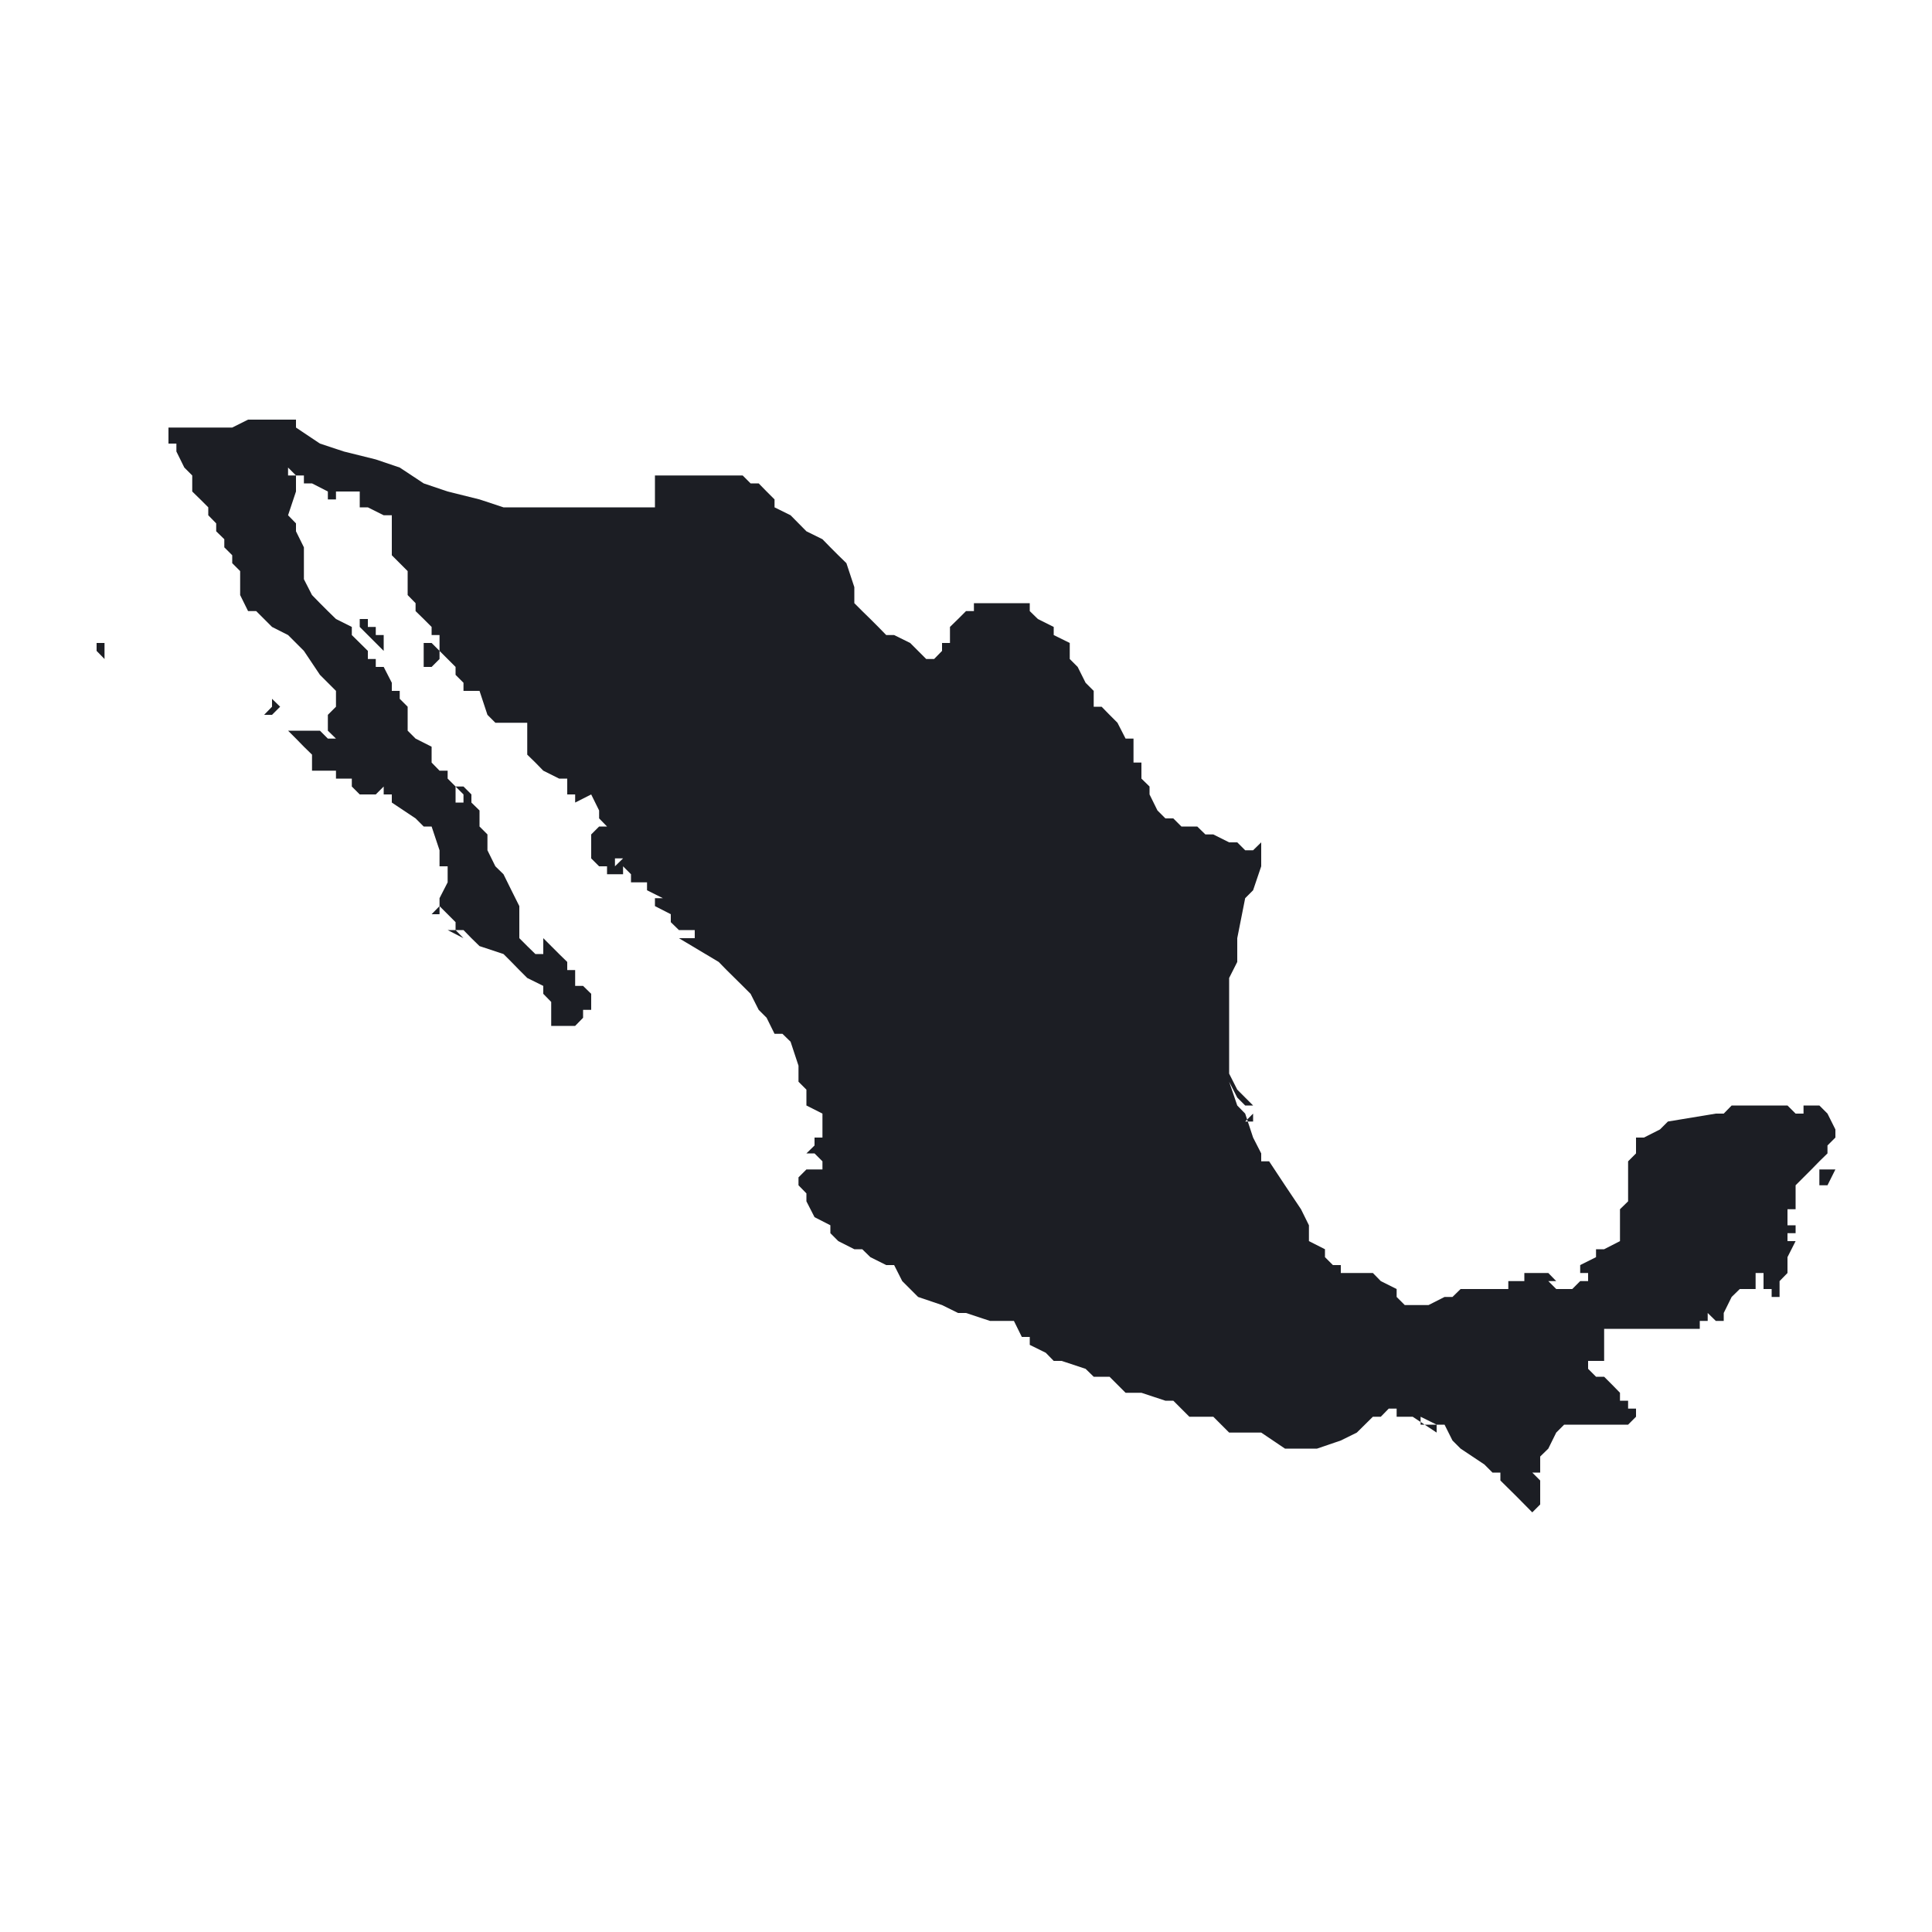
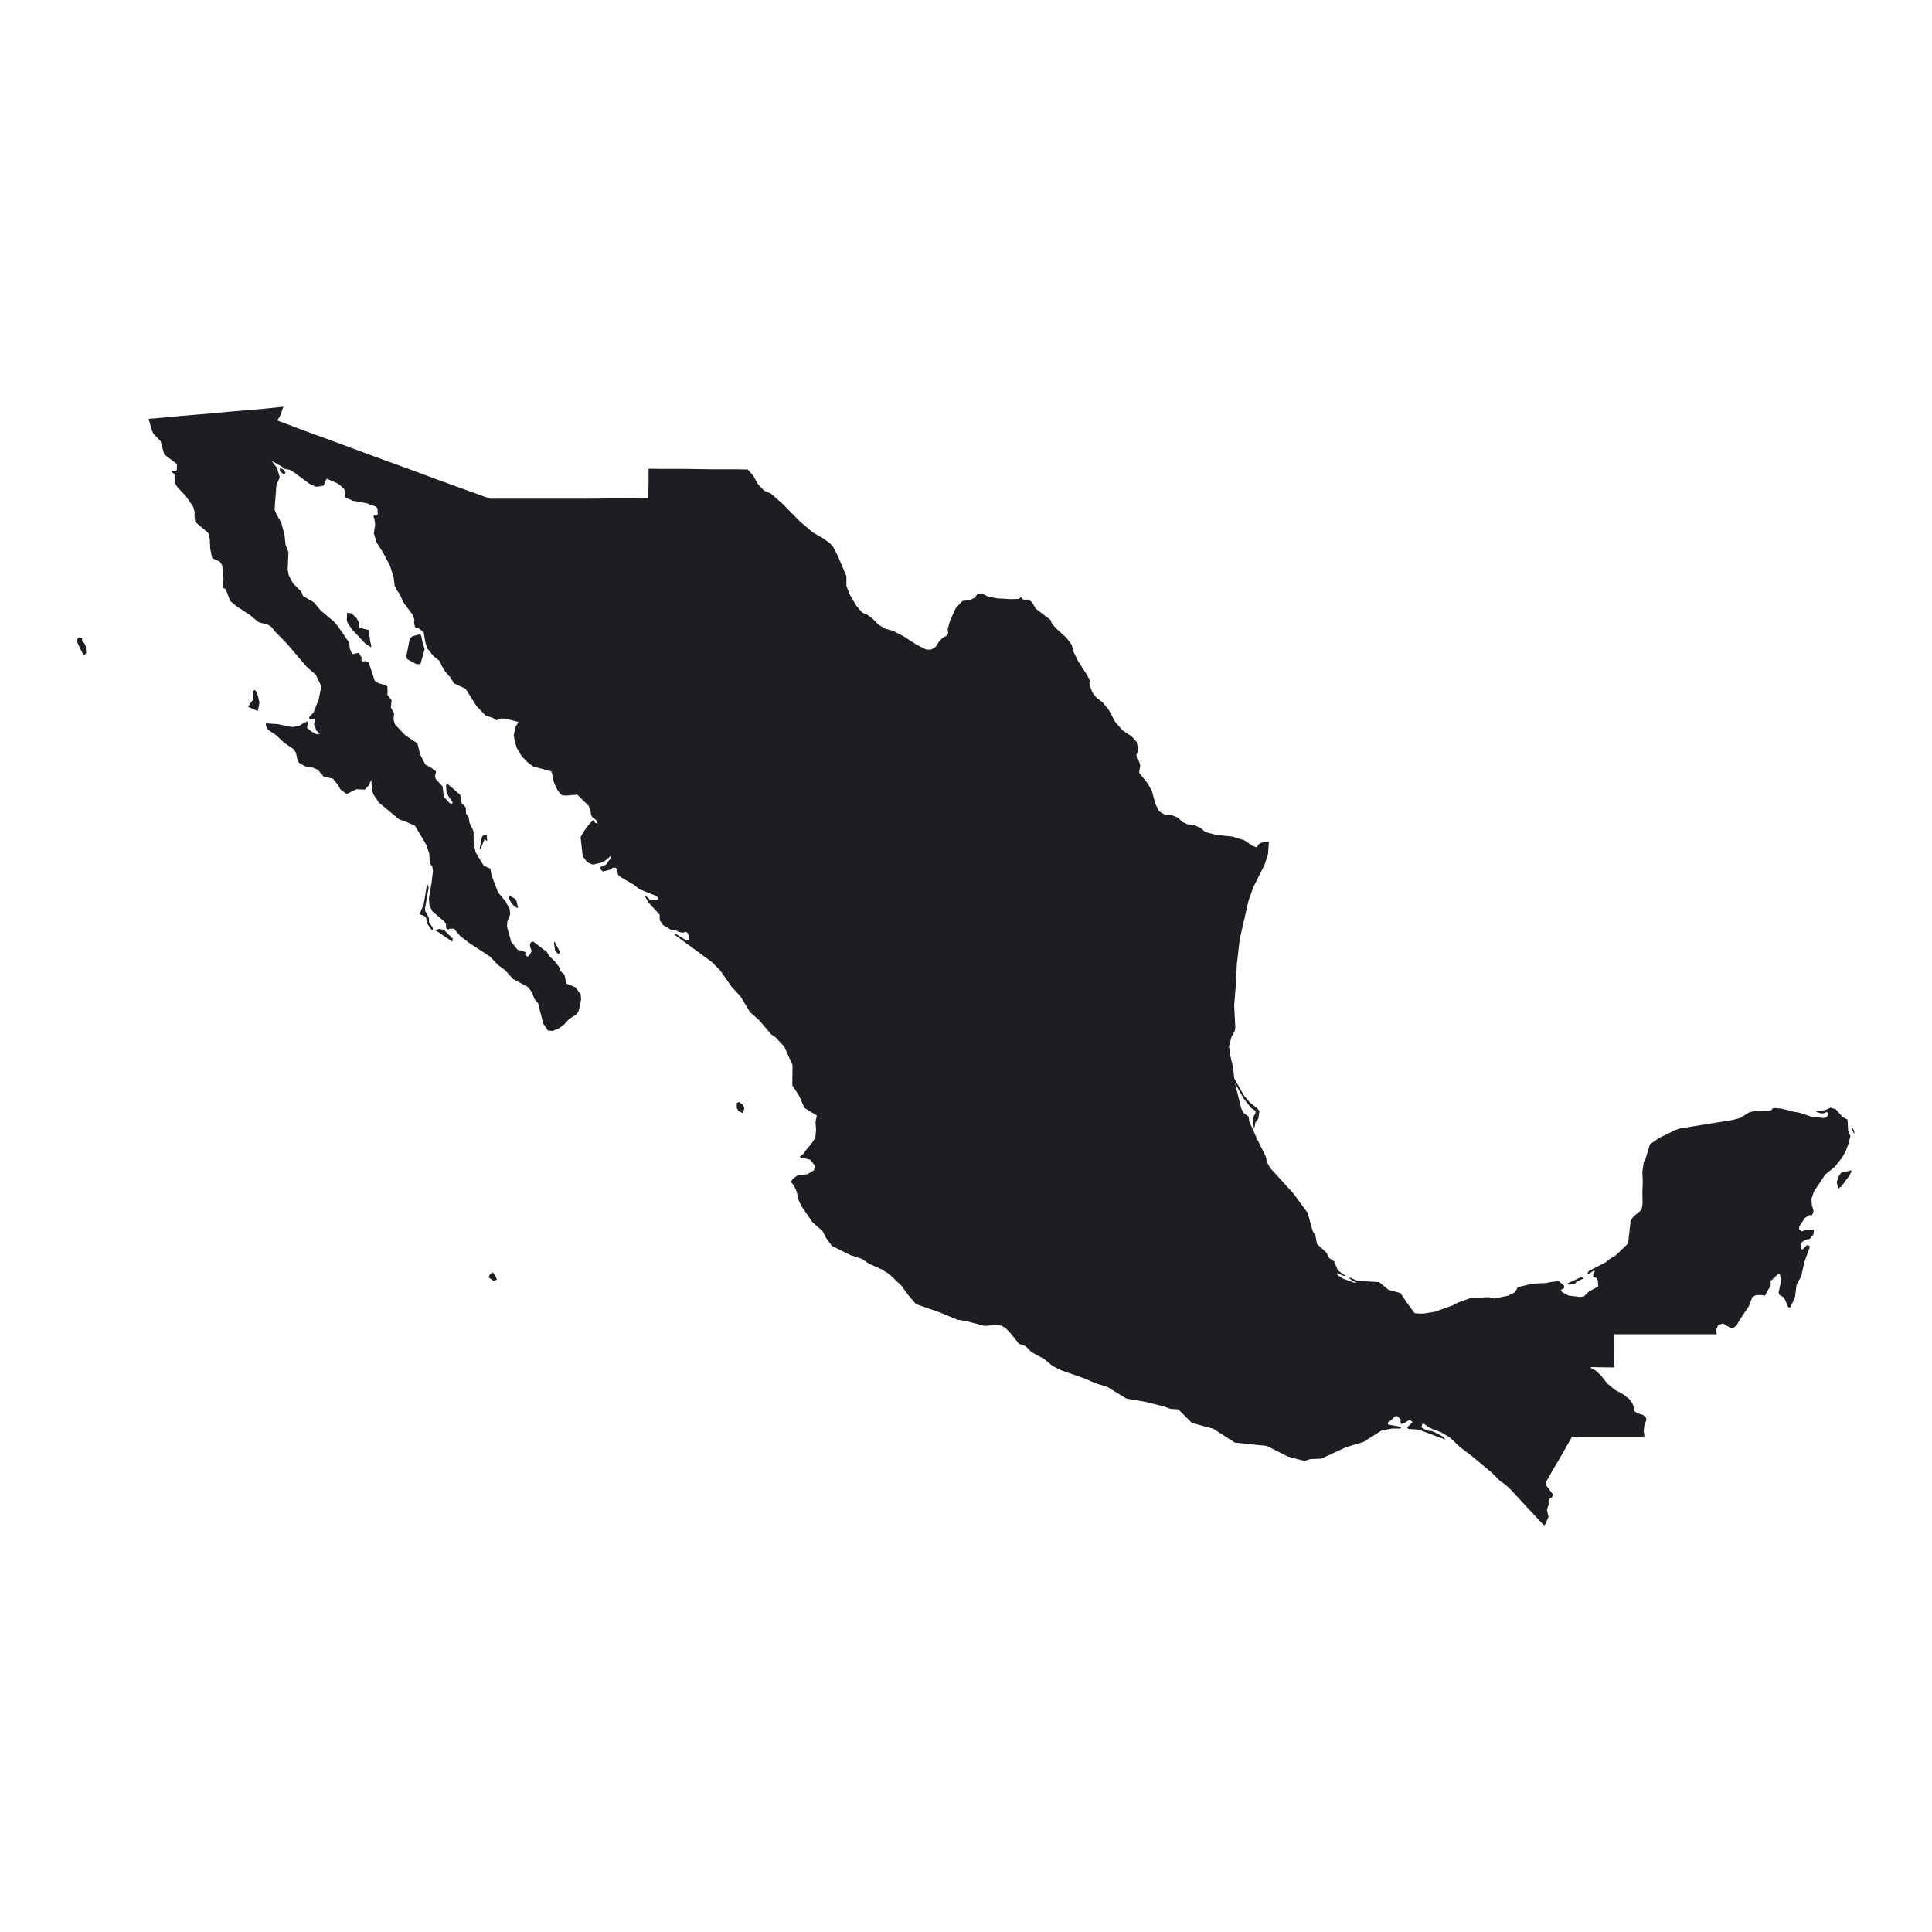
<svg xmlns="http://www.w3.org/2000/svg" viewBox="0 0 100 100">
  <rect width="100" height="100" fill="#ffffff" />
-   <path d="M8.72,22.13L9.54,22.13L10.37,22.13L11.19,22.13L12.02,22.13L12.84,21.72L13.67,21.72L14.50,21.72L15.32,21.72L15.32,21.72L15.32,22.13L15.32,22.13L16.56,22.96L17.80,23.37L19.45,23.78L20.69,24.20L21.93,25.02L23.17,25.44L24.82,25.85L26.06,26.26L26.88,26.26L28.12,26.26L28.94,26.26L30.18,26.26L31.01,26.26L31.83,26.26L33.07,26.26L33.90,26.26L33.90,25.85L33.90,25.44L33.90,25.02L33.90,24.61L34.72,24.61L35.14,24.61L35.96,24.61L36.38,24.61L37.20,24.61L37.61,24.61L38.44,24.61L38.85,25.02L38.85,25.02L39.27,25.02L39.27,25.02L39.68,25.44L40.09,25.85L40.09,26.26L40.92,26.67L41.74,27.50L42.57,27.91L42.98,28.33L43.39,28.74L43.39,28.74L43.81,29.15L44.22,30.39L44.22,30.80L44.22,31.22L44.63,31.63L45.05,32.04L45.05,32.04L45.46,32.45L45.87,32.87L45.87,32.87L46.28,32.87L47.11,33.28L47.52,33.69L47.94,34.11L48.35,34.11L48.76,33.69L48.76,33.69L48.76,33.28L49.17,33.28L49.17,33.28L49.17,32.87L49.17,32.45L49.59,32.04L50.00,31.63L50.41,31.63L50.41,31.22L50.83,31.22L50.83,31.22L51.24,31.22L51.65,31.22L52.48,31.22L52.89,31.22L52.89,31.22L52.89,31.22L52.89,31.22L52.89,31.22L53.30,31.22L53.30,31.63L53.72,32.04L54.54,32.45L54.54,32.45L54.54,32.87L55.37,33.28L55.37,33.69L55.37,34.11L55.78,34.52L56.19,35.34L56.61,35.76L56.19,35.76L56.61,35.76L56.61,36.17L56.61,36.58L57.02,36.58L57.43,37.00L57.84,37.41L58.26,38.23L58.67,38.23L58.67,38.65L58.67,39.06L58.67,39.06L58.67,39.47L58.67,39.47L59.08,39.47L59.08,39.89L59.08,40.30L59.08,40.30L59.08,40.30L59.50,40.71L59.50,41.12L59.91,41.95L59.91,41.95L59.91,41.95L60.32,42.36L60.73,42.36L60.73,42.36L61.15,42.78L61.15,42.78L61.56,42.78L61.97,42.78L62.39,43.19L62.80,43.19L63.62,43.60L64.04,43.60L64.45,44.01L64.86,44.01L64.86,44.01L64.86,44.01L64.86,44.01L65.28,43.60L65.28,43.60L65.28,44.43L65.28,44.84L64.86,46.08L64.45,46.49L64.04,48.56L64.04,49.79L63.62,50.62L63.62,50.62L63.62,50.62L63.62,51.86L63.62,53.10L63.62,53.10L63.62,53.51L63.62,53.92L63.62,54.33L63.62,54.33L63.62,55.16L63.62,55.57L64.04,56.40L64.45,56.81L64.86,57.22L64.86,57.22L64.86,57.64L64.86,58.05L64.86,58.05L64.45,58.05L64.86,57.64L64.86,57.64L64.86,57.22L64.45,57.22L64.04,56.81L63.62,55.99L64.04,57.22L64.04,57.22L64.45,57.64L64.45,57.64L64.45,57.64L64.45,57.64L64.86,58.88L65.28,59.70L65.28,60.11L65.69,60.11L66.51,61.35L67.34,62.59L67.75,63.42L67.75,63.83L67.75,64.24L68.58,64.66L68.58,64.66L68.58,65.07L68.99,65.48L69.40,65.48L69.40,65.89L68.99,65.48L68.99,65.48L69.40,65.89L69.82,65.89L69.82,65.89L69.82,65.89L69.40,65.89L69.40,65.89L69.82,65.89L71.06,65.89L71.47,66.31L72.29,66.72L72.29,67.13L72.71,67.55L73.12,67.55L73.12,67.55L73.94,67.55L74.77,67.13L75.18,67.13L75.60,66.72L76.42,66.72L76.83,66.72L77.66,66.72L78.07,66.72L78.07,66.31L78.07,66.31L78.90,66.31L78.90,65.89L79.31,65.89L79.72,65.89L80.14,65.89L80.55,66.31L80.55,66.31L80.14,66.31L80.14,66.31L80.55,66.72L81.38,66.72L81.38,66.72L81.79,66.31L82.20,66.31L82.20,65.89L82.20,65.89L81.79,65.89L81.79,65.48L81.79,65.48L81.79,65.48L81.79,65.48L81.79,65.48L81.79,65.48L81.79,65.48L82.61,65.07L82.61,64.66L83.03,64.66L83.85,64.24L83.85,63.00L83.85,62.59L84.27,62.18L84.27,62.18L84.27,62.18L84.27,61.35L84.27,60.94L84.27,60.53L84.27,60.11L84.68,59.70L84.68,58.88L85.09,58.88L85.92,58.46L86.33,58.05L88.81,57.64L89.22,57.64L89.63,57.22L90.05,57.22L90.87,57.22L90.87,57.22L90.87,57.22L90.87,57.22L91.28,57.22L91.28,57.22L92.11,57.22L92.52,57.22L92.94,57.64L93.76,57.64L93.76,57.64L93.76,57.64L93.76,57.64L93.76,57.22L93.76,57.22L93.76,57.64L93.35,57.64L93.35,57.22L93.35,57.22L93.35,57.22L93.76,57.22L93.76,57.22L94.17,57.22L94.59,57.64L94.59,57.64L95.00,58.46L95.00,58.46L95.00,58.46L95.00,58.88L94.59,59.29L94.59,59.70L94.17,60.11L93.76,60.53L92.94,61.35L92.94,61.77L92.94,62.18L92.94,62.59L92.94,62.59L92.94,62.59L92.94,62.59L92.52,62.59L92.52,63.00L92.52,63.42L92.52,63.42L92.52,63.42L92.94,63.42L92.94,63.42L92.94,63.42L92.94,63.42L92.94,63.83L92.94,63.83L92.52,63.83L92.52,63.83L92.52,64.24L92.52,64.24L92.52,64.24L92.52,64.24L92.94,64.24L92.94,64.24L92.52,65.07L92.52,65.89L92.11,66.31L92.11,66.72L92.11,67.13L91.70,67.13L91.70,67.13L91.70,66.72L91.28,66.72L91.28,66.72L91.28,65.89L91.28,65.48L91.28,65.48L91.28,65.89L90.87,65.89L90.87,66.31L90.87,66.72L90.46,66.72L90.46,66.72L90.05,66.72L90.05,66.72L89.63,67.13L89.22,67.96L89.22,68.37L89.22,68.37L88.81,68.37L88.81,68.37L88.39,67.96L88.39,68.37L87.98,68.37L87.98,68.78L87.57,68.78L86.74,68.78L85.09,68.78L83.85,68.78L83.03,68.78L83.03,69.20L83.03,69.61L83.03,70.44L82.20,70.44L81.79,70.44L81.79,70.44L82.20,70.44L82.20,70.85L82.61,71.26L83.03,71.26L83.44,71.67L83.85,72.09L83.85,72.09L83.85,72.50L83.85,72.50L84.27,72.50L84.27,72.91L84.68,72.91L84.68,72.91L84.68,73.33L84.27,73.74L84.68,73.74L84.27,73.74L83.85,73.74L83.03,73.74L82.20,73.74L81.79,73.74L80.96,73.74L80.55,74.15L80.14,74.98L79.72,75.39L79.72,76.22L79.31,76.22L79.31,76.22L79.72,76.63L79.72,77.04L79.72,77.04L79.72,77.04L79.72,77.45L79.72,77.45L79.72,77.87L79.72,77.87L79.72,77.87L79.31,78.28L79.31,78.28L79.31,78.28L78.49,77.45L77.66,76.63L77.66,76.22L77.25,76.22L76.83,75.80L75.60,74.98L75.18,74.56L74.77,73.74L74.36,73.74L73.53,73.33L73.53,73.33L73.53,73.33L73.12,73.33L73.12,73.33L73.53,73.33L73.53,73.74L73.53,73.74L73.94,73.74L74.36,73.74L74.36,74.15L73.12,73.33L72.71,73.33L72.29,73.33L72.71,72.91L72.71,72.91L72.71,72.91L72.29,73.33L72.29,73.33L72.29,72.91L72.29,72.91L71.88,72.91L71.88,72.91L71.88,72.91L71.47,73.33L71.47,73.33L71.88,73.33L72.29,73.33L72.29,73.33L71.88,73.33L71.06,73.33L70.23,74.15L69.40,74.56L68.17,74.98L67.75,74.98L67.34,74.98L66.51,74.98L65.28,74.15L63.62,74.15L62.80,73.33L61.56,73.33L60.73,72.50L60.32,72.50L60.32,72.50L59.08,72.09L58.26,72.09L57.43,71.26L56.61,71.26L56.19,70.85L54.95,70.44L54.54,70.44L54.13,70.02L53.30,69.61L53.30,69.20L52.89,69.20L52.48,68.37L52.06,68.37L52.06,68.37L51.65,68.37L51.24,68.37L50.00,67.96L49.59,67.96L48.76,67.55L47.52,67.13L47.11,66.72L46.70,66.31L46.28,65.48L45.87,65.48L45.05,65.07L44.63,64.66L44.22,64.66L43.39,64.24L42.98,63.83L42.98,63.42L42.16,63.00L41.74,62.18L41.74,61.77L41.33,61.35L41.33,60.94L41.33,60.94L41.33,60.94L41.74,60.53L42.16,60.53L42.57,60.53L42.57,60.11L42.57,60.11L42.16,59.70L42.16,59.70L41.74,59.70L41.74,59.70L41.74,59.70L42.16,59.29L42.16,58.88L42.57,58.88L42.57,58.46L42.57,58.05L42.57,57.64L41.74,57.22L41.74,56.81L41.74,56.40L41.33,55.99L41.33,55.16L40.92,53.92L40.50,53.51L40.09,53.51L39.68,52.68L39.27,52.27L38.85,51.44L38.44,51.03L37.61,50.21L37.20,49.79L35.14,48.56L35.55,48.56L35.96,48.56L35.96,48.56L35.96,48.56L35.96,48.14L35.96,48.14L35.55,48.14L35.55,48.14L35.55,48.14L35.14,48.14L34.72,47.73L34.72,47.73L34.72,47.32L33.90,46.90L33.90,46.49L33.90,46.49L33.90,46.49L34.31,46.49L34.31,46.49L34.72,46.49L34.31,46.49L34.31,46.49L33.49,46.08L33.49,45.67L32.66,45.67L32.66,45.25L32.25,44.84L32.25,44.84L32.25,45.25L31.83,45.25L31.42,45.25L31.42,44.84L31.83,44.84L32.25,44.43L32.25,44.43L31.83,44.43L31.83,44.84L31.42,44.84L31.42,44.84L31.01,44.84L31.01,44.84L30.60,44.43L30.60,43.60L30.60,43.19L31.01,42.78L31.42,42.78L31.42,42.78L31.42,42.78L31.42,42.78L31.01,42.36L31.01,42.36L31.01,41.95L31.01,41.95L30.60,41.12L29.77,41.54L29.77,41.12L29.36,41.12L29.36,40.71L29.36,40.30L29.36,40.30L28.94,40.30L28.12,39.89L27.71,39.47L27.71,39.47L27.29,39.06L27.29,39.06L27.29,38.65L27.29,38.23L27.29,37.82L27.29,37.41L26.88,37.41L26.47,37.41L26.47,37.41L26.06,37.41L25.64,37.41L25.23,37.00L24.82,35.76L23.99,35.76L23.99,35.34L23.58,34.93L23.58,34.93L23.58,34.52L23.58,34.52L23.17,34.11L22.75,33.69L22.75,33.69L22.75,32.87L22.34,32.87L22.34,32.87L22.34,32.45L22.34,32.45L21.93,32.04L21.51,31.63L21.51,31.22L21.10,30.80L21.10,30.80L21.10,30.39L21.10,29.56L20.69,29.15L20.28,28.74L20.28,27.91L20.28,27.50L20.28,27.09L20.28,27.09L20.28,27.09L20.28,27.09L20.28,27.09L20.28,26.67L20.28,26.67L19.86,26.67L19.86,26.67L19.04,26.26L18.62,26.26L18.62,25.85L18.62,25.44L18.21,25.44L17.80,25.44L17.80,25.44L17.39,25.44L17.39,25.85L16.97,25.85L16.97,25.44L16.15,25.02L15.73,25.02L15.73,24.61L15.32,24.61L14.91,24.20L14.91,24.61L15.32,24.61L15.32,25.02L15.32,25.44L14.91,26.67L15.32,27.09L15.32,27.50L15.73,28.33L15.73,28.74L15.73,29.15L15.73,29.98L15.73,29.98L16.15,30.80L16.56,31.22L16.56,31.22L16.97,31.63L17.39,32.04L18.21,32.45L18.21,32.87L19.04,33.69L19.04,33.69L19.04,34.11L19.45,34.11L19.45,34.52L19.45,34.52L19.45,34.52L19.86,34.52L19.86,34.52L20.28,35.34L20.28,35.76L20.69,35.76L20.69,35.76L20.69,36.17L20.69,36.17L21.10,36.58L21.10,37.00L21.10,37.00L21.10,37.41L21.10,37.82L21.51,38.23L22.34,38.65L22.34,39.47L22.75,39.89L23.17,39.89L23.17,40.30L23.17,40.30L23.17,40.30L23.58,40.71L23.58,41.54L23.99,41.54L23.99,41.95L23.99,41.54L23.99,41.54L23.99,41.12L23.58,40.71L23.99,40.71L24.40,41.12L24.40,41.54L24.82,41.95L24.82,42.36L24.82,42.36L24.82,42.78L25.23,43.19L25.23,43.60L25.23,44.01L25.64,44.84L26.06,45.25L26.06,45.25L26.47,46.08L26.88,46.90L26.88,47.32L26.88,47.32L26.88,47.73L26.88,48.14L26.88,48.56L27.29,48.97L27.71,49.38L27.71,49.38L27.71,49.38L27.71,49.38L28.12,49.38L28.12,49.38L28.12,48.97L28.12,48.97L28.12,48.97L28.12,48.56L28.94,49.38L28.94,49.38L29.36,49.79L29.36,50.21L29.77,50.21L29.77,50.62L29.77,51.03L30.18,51.03L30.60,51.44L30.60,51.86L30.60,52.27L30.18,52.27L30.18,52.68L29.77,53.10L29.36,53.10L29.36,53.10L28.94,53.10L28.53,53.10L28.53,51.86L28.12,51.44L28.12,51.44L28.12,51.03L27.29,50.62L26.88,50.21L26.47,49.79L26.06,49.38L24.82,48.97L24.40,48.56L23.99,48.14L23.99,48.14L23.99,48.14L23.58,48.14L23.58,47.73L23.58,47.73L23.17,47.32L22.75,46.90L22.75,46.49L23.17,45.67L23.17,45.25L23.17,44.84L23.17,44.84L22.75,44.84L22.75,44.43L22.75,44.01L22.34,42.78L21.93,42.78L21.51,42.36L20.28,41.54L20.28,41.12L19.86,41.12L19.86,40.71L19.86,40.71L19.45,41.12L19.04,41.12L18.62,41.12L18.62,41.12L18.21,40.71L18.21,40.30L17.80,40.30L17.39,40.30L17.39,39.89L16.97,39.89L16.56,39.89L16.15,39.89L16.15,39.47L16.15,39.06L16.15,39.06L15.73,38.65L15.32,38.23L14.91,37.82L14.50,37.82L14.50,37.82L15.32,37.82L16.15,37.82L16.15,37.82L16.56,37.82L16.56,37.41L16.56,37.82L16.56,37.82L16.97,38.23L17.39,38.23L17.39,38.23L17.39,38.23L16.97,37.82L16.97,37.41L16.97,37.41L16.97,37.41L16.97,37.41L16.97,37.00L17.39,36.58L17.39,35.76L16.97,35.34L16.56,34.93L15.73,33.69L14.91,32.87L14.91,32.87L14.91,32.87L14.08,32.45L13.67,32.04L13.26,31.63L12.84,31.63L12.43,30.80L12.43,30.80L12.43,30.39L12.43,29.56L12.43,29.56L12.02,29.15L12.02,28.74L11.61,28.33L11.61,27.91L11.19,27.50L11.19,27.09L11.19,27.09L10.78,26.67L10.78,26.26L10.37,25.85L9.95,25.44L9.95,25.02L9.95,25.02L9.95,25.02L9.95,25.02L9.95,25.02L9.95,24.61L9.54,24.20L9.13,23.37L9.13,22.96L8.72,22.96ZM94.59,61.35L94.17,61.35L94.17,60.94L94.17,60.53L94.59,60.53L94.59,60.53L95.00,60.53L95.00,60.53L95.00,60.53ZM19.86,33.69L19.86,33.69L19.86,33.69L19.04,32.87L18.62,32.45L18.62,32.45L18.62,32.04L19.04,32.04L19.04,32.45L19.45,32.45L19.45,32.87L19.86,32.87L19.86,33.69ZM14.08,37.00L14.08,37.00L13.67,37.00L14.08,36.58L14.08,36.17L14.08,36.17L14.08,36.17L14.50,36.58ZM22.75,34.11L22.34,34.52L22.34,34.52L21.93,34.52L21.93,34.11L21.93,33.28L21.93,33.28L22.34,33.28L22.34,33.28L22.75,33.69ZM5.41,34.11L5.41,34.11L5.00,33.69L5.00,33.28L5.00,33.28L5.41,33.28L5.41,33.69L5.41,33.69L5.41,33.69ZM23.99,48.56L23.99,48.56L23.17,48.14L23.58,48.14L23.58,48.14ZM23.17,48.14L23.17,48.14L22.75,47.73L22.75,47.73L22.75,47.32L22.34,47.32L22.75,46.90L22.75,45.67L22.75,46.08L22.75,46.90L22.75,47.32L22.75,47.32L22.75,47.73L22.75,47.73L23.17,48.14Z" fill="#1c1e24" fill-rule="evenodd" />
+   <path d="M7.69,21.68L8.52,21.61L9.35,21.53L10.19,21.46L11.01,21.39L11.85,21.31L12.67,21.24L13.51,21.17L14.33,21.09L14.67,21.05L14.48,21.57L14.34,21.76L15.72,22.28L17.09,22.78L18.47,23.29L19.85,23.80L21.23,24.30L22.60,24.81L23.98,25.31L25.36,25.81L26.38,25.81L27.40,25.81L28.43,25.81L29.46,25.81L30.48,25.81L31.51,25.80L32.53,25.80L33.56,25.79L33.56,25.42L33.57,25.03L33.57,24.65L33.57,24.26L34.20,24.27L34.84,24.27L35.48,24.27L36.12,24.28L36.75,24.29L37.39,24.29L38.03,24.29L38.66,24.30L38.70,24.30L38.72,24.32L38.98,24.61L39.24,25.07L39.55,25.39L39.92,25.56L40.52,26.09L41.39,26.98L42.09,27.57L42.60,27.86L42.95,28.11L43.13,28.32L43.37,28.78L43.81,29.83L43.81,30.32L43.98,30.77L44.33,31.36L44.63,31.71L44.88,31.81L45.16,32.02L45.47,32.33L45.82,32.54L46.22,32.65L46.76,32.93L47.46,33.38L47.94,33.62L48.20,33.62L48.43,33.48L48.62,33.18L48.82,32.99L49.01,32.90L49.08,32.76L49.05,32.57L49.17,32.14L49.47,31.47L49.81,31.11L50.21,31.05L50.47,30.93L50.60,30.73L50.81,30.71L51.12,30.87L51.62,30.97L52.31,31.01L52.72,31.00L52.84,30.92L52.90,30.93L52.91,31.01L53.02,31.04L53.22,31.03L53.40,31.15L53.62,31.51L54.38,32.09L54.45,32.29L54.71,32.57L55.20,33.01L55.48,33.39L55.55,33.71L55.80,34.21L56.24,34.90L56.44,35.26L56.38,35.32L56.42,35.51L56.54,35.84L56.76,36.12L57.07,36.35L57.40,36.76L57.72,37.36L58.11,37.81L58.57,38.11L58.83,38.40L58.89,38.66L58.89,38.89L58.82,39.08L58.85,39.26L58.97,39.43L59.02,39.63L58.97,39.92L58.97,40.01L59.02,40.07L59.42,40.57L59.63,40.97L59.80,41.60L59.80,41.60L59.99,41.99L60.26,42.15L60.67,42.20L60.98,42.33L61.19,42.54L61.46,42.66L61.80,42.71L62.11,42.84L62.40,43.07L62.97,43.22L63.78,43.30L64.40,43.49L64.83,43.78L65.01,43.85L65.06,43.85L65.09,43.81L65.12,43.72L65.28,43.62L65.68,43.56L65.63,44.23L65.45,44.77L64.88,45.90L64.63,46.60L64.17,48.60L64.02,49.90L63.99,50.51L63.95,50.60L63.99,50.69L63.88,52.04L63.94,53.19L63.91,53.36L63.73,53.70L63.61,54.19L63.66,54.40L63.66,54.55L63.83,55.27L63.88,55.81L64.41,56.74L64.70,57.07L65.06,57.35L65.19,57.51L65.13,57.90L64.98,58.10L64.92,58.42L64.85,58.15L64.87,57.82L64.98,57.63L64.99,57.50L64.77,57.36L64.39,56.89L63.92,56.06L64.25,57.38L64.36,57.59L64.46,57.68L64.61,57.77L64.65,57.92L64.65,58.02L65.06,58.94L65.53,59.89L65.57,60.14L65.75,60.46L66.95,61.78L67.68,62.77L67.94,63.70L68.09,63.98L68.17,64.39L68.65,64.83L68.80,65.12L69.05,65.28L69.25,65.76L69.65,66.04L69.56,66.04L69.21,65.90L69.23,66.00L69.53,66.19L70.09,66.39L70.23,66.39L70.01,66.29L69.82,66.15L69.88,66.13L70.28,66.30L71.38,66.36L71.87,66.76L72.49,66.93L72.83,67.44L73.22,67.97L73.47,67.99L73.67,67.99L74.26,67.90L75.18,67.57L75.49,67.41L76.11,67.19L77.05,67.14L77.34,67.21L78.04,67.07L78.39,66.90L78.50,66.75L78.55,66.63L79.20,66.47L79.34,66.44L80.00,66.41L80.32,66.35L80.68,66.31L80.96,66.55L80.96,66.67L80.78,66.78L80.86,66.88L81.19,67.06L81.77,67.13L81.97,67.11L82.24,66.85L82.72,66.59L82.71,66.30L82.62,66.13L82.48,66.12L82.45,66.03L82.54,65.82L82.52,65.75L82.22,65.95L82.16,65.95L82.19,65.86L82.25,65.78L83.12,65.33L83.35,65.14L83.64,64.97L84.27,64.36L84.40,63.19L84.53,62.99L84.95,62.63L84.99,62.52L85.02,62.28L85.01,61.67L85.03,61.19L85.01,60.64L85.08,60.16L85.16,60.02L85.40,59.23L85.89,58.89L86.74,58.48L86.94,58.41L89.67,57.97L90.06,57.87L90.53,57.58L90.87,57.49L91.50,57.50L91.69,57.46L91.73,57.42L91.73,57.38L91.84,57.35L92.20,57.38L92.88,57.55L93.13,57.59L93.73,57.79L94.39,57.87L94.50,57.84L94.58,57.78L94.64,57.66L94.58,57.56L94.52,57.57L94.40,57.62L94.27,57.63L94.00,57.55L94.06,57.48L94.32,57.48L94.50,57.45L94.75,57.33L95.02,57.42L95.38,57.82L95.63,57.95L95.66,58.54L95.70,58.64L95.78,58.80L95.66,59.25L95.52,59.62L95.34,59.93L94.95,60.41L94.48,60.79L93.90,61.65L93.76,62.05L93.78,62.36L93.87,62.67L93.84,62.79L93.78,62.91L93.65,62.89L93.42,63.04L93.13,63.48L93.12,63.62L93.25,63.74L93.42,63.68L93.64,63.67L93.76,63.64L93.89,63.65L93.86,63.90L93.72,64.08L93.64,64.14L93.48,64.16L93.31,64.26L93.21,64.36L93.22,64.65L93.31,64.67L93.52,64.45L93.65,64.47L93.67,64.56L93.40,65.30L93.23,66.06L92.99,66.50L92.91,67.14L92.79,67.41L92.65,67.68L92.56,67.66L92.34,67.16L92.10,67.02L92.06,66.90L92.19,66.28L92.12,65.93L92.01,65.95L91.85,66.13L91.65,66.30L91.65,66.54L91.42,66.93L91.36,67.06L91.14,67.03L90.88,67.04L90.70,67.14L90.52,67.61L90.07,68.28L89.88,68.61L89.73,68.72L89.62,68.76L89.48,68.68L89.18,68.50L88.93,68.59L88.84,68.80L88.85,69.06L88.24,69.06L87.20,69.06L85.89,69.06L84.61,69.06L83.55,69.06L83.55,69.66L83.54,70.18L83.54,70.78L82.95,70.77L82.32,70.76L82.38,70.83L82.59,70.94L82.87,71.20L83.19,71.61L83.59,71.94L84.05,72.19L84.35,72.43L84.50,72.66L84.58,72.86L84.58,73.03L84.75,73.15L85.05,73.24L85.21,73.39L85.21,73.51L85.11,73.78L85.08,74.08L85.12,74.35L84.91,74.36L84.37,74.36L83.58,74.36L82.84,74.36L82.25,74.36L81.37,74.36L81.13,74.78L80.74,75.47L80.37,76.09L80.07,76.62L80.02,76.75L80.02,76.87L80.39,77.36L80.33,77.50L80.19,77.58L80.15,77.69L80.16,77.88L80.07,78.13L80.10,78.30L80.15,78.51L80.07,78.69L80.00,78.87L79.93,78.95L79.85,78.88L79.08,78.06L78.26,77.17L77.95,76.87L77.64,76.65L77.23,76.24L76.14,75.33L75.58,74.91L75.05,74.41L74.58,74.13L74.11,73.95L73.90,73.85L73.73,73.71L73.62,73.70L73.57,73.88L73.74,73.98L73.94,74.06L74.08,74.06L74.25,74.13L74.73,74.38L74.80,74.51L73.44,74.00L72.89,73.96L72.83,73.88L73.11,73.62L73.02,73.52L72.92,73.51L72.63,73.69L72.51,73.70L72.49,73.58L72.50,73.47L72.32,73.30L72.20,73.31L72.10,73.42L71.83,73.64L71.85,73.73L72.36,73.83L72.53,73.88L72.49,73.94L72.06,73.94L71.52,74.04L70.56,74.64L69.66,74.91L68.39,75.50L67.82,75.52L67.52,75.62L66.66,75.39L65.57,74.84L63.92,74.67L62.80,73.95L61.69,73.65L60.99,72.95L60.56,72.92L60.29,72.81L59.29,72.56L58.30,72.39L57.32,71.79L56.69,71.59L56.14,71.35L54.94,70.93L54.49,70.71L54.06,70.35L53.38,69.98L53.08,69.67L52.75,69.56L52.28,68.98L52.04,68.73L51.83,68.62L51.61,68.58L50.96,68.63L50.01,68.38L49.56,68.31L48.64,67.93L47.41,67.50L47.00,67.02L46.67,66.56L46.04,65.96L45.65,65.71L44.98,65.41L44.61,65.16L44.03,64.97L43.06,64.49L42.76,64.08L42.57,63.71L42.06,63.27L41.48,62.43L41.34,62.13L41.23,61.66L41.10,61.38L40.94,61.17L41.03,61.02L41.31,60.82L41.79,60.78L42.13,60.57L42.17,60.40L42.15,60.30L41.94,60.03L41.66,59.96L41.45,59.96L41.40,59.86L41.56,59.75L41.75,59.49L42.01,59.18L42.20,58.89L42.24,58.49L42.21,58.08L42.28,57.74L41.63,57.34L41.56,57.17L41.36,56.71L41.01,56.18L41.02,55.12L40.59,54.17L40.15,53.70L39.92,53.54L39.30,52.81L38.82,52.39L38.34,51.59L37.87,51.08L37.27,50.22L36.84,49.79L34.86,48.34L34.98,48.34L35.55,48.69L35.65,48.66L35.67,48.49L35.59,48.28L35.49,48.23L35.33,48.28L35.12,48.23L35.02,48.17L34.72,48.12L34.32,47.88L34.15,47.63L34.14,47.34L33.58,46.73L33.37,46.38L33.47,46.41L33.62,46.55L33.77,46.59L33.95,46.59L34.08,46.53L34.04,46.44L33.91,46.35L33.10,46.03L32.82,45.80L32.16,45.42L32.00,45.29L31.89,44.92L31.73,44.91L31.59,45.01L31.20,45.11L31.09,44.99L31.08,44.88L31.36,44.76L31.61,44.42L31.61,44.29L31.47,44.43L31.26,44.59L31.04,44.67L30.70,44.75L30.54,44.70L30.39,44.62L30.16,44.32L30.05,43.33L30.25,42.99L30.50,42.65L30.70,42.45L30.82,42.60L30.94,42.62L30.85,42.44L30.65,42.29L30.58,42.12L30.57,41.98L30.47,41.71L29.88,41.13L29.31,41.18L29.08,41.16L28.88,40.94L28.70,40.57L28.60,40.26L28.59,40.10L28.54,39.93L27.57,39.66L27.28,39.43L27.00,39.14L26.87,38.90L26.75,38.72L26.66,38.41L26.59,38.06L26.70,37.59L26.84,37.37L26.17,37.20L25.92,37.19L25.70,37.28L25.51,37.16L25.13,37.03L24.66,36.54L24.10,35.65L23.50,35.37L23.31,35.06L23.06,34.78L22.85,34.44L22.80,34.29L22.74,34.20L22.44,33.96L22.11,33.55L22.01,33.22L21.93,32.72L21.70,32.54L21.48,32.46L21.43,32.22L21.45,32.09L21.37,31.83L20.91,31.22L20.67,30.72L20.55,30.56L20.43,30.33L20.37,29.86L20.18,29.27L19.81,28.57L19.50,28.09L19.35,27.61L19.42,27.13L19.37,26.82L19.33,26.75L19.36,26.65L19.46,26.71L19.55,26.62L19.54,26.31L19.43,26.21L19.13,26.11L19.00,26.05L18.27,25.92L17.86,25.74L17.83,25.33L17.63,25.14L17.47,25.02L16.92,24.78L16.83,24.90L16.76,25.13L16.54,25.18L16.34,25.19L16.00,25.03L15.18,24.42L15.00,24.32L14.74,24.27L14.62,24.17L14.06,23.85L14.18,24.02L14.33,24.20L14.48,24.71L14.31,25.09L14.21,26.38L14.32,26.64L14.56,27.05L14.73,27.71L14.78,28.19L14.93,28.58L14.89,29.48L14.94,29.76L15.17,30.20L15.60,30.63L15.69,30.85L16.24,31.17L16.59,31.59L17.27,32.16L17.48,32.40L18.08,33.27L18.10,33.54L18.22,33.86L18.56,33.79L18.72,34.03L18.70,34.15L18.74,34.24L18.92,34.22L19.08,34.28L19.40,35.24L19.58,35.36L19.80,35.42L20.05,35.52L20.06,35.76L20.05,35.96L20.27,36.24L20.23,36.62L20.40,36.93L20.37,37.25L20.44,37.49L20.97,38.05L21.61,38.48L21.75,39.06L22.02,39.58L22.28,39.71L22.57,39.93L22.52,40.16L22.54,40.30L22.91,40.71L22.97,41.24L23.29,41.58L23.38,41.60L23.44,41.55L23.21,41.21L23.11,40.98L23.09,40.63L23.17,40.58L23.82,41.14L23.89,41.56L24.11,41.80L24.12,42.11L24.26,42.30L24.30,42.58L24.51,43.03L24.52,43.66L24.62,44.12L25.04,44.81L25.38,44.96L25.44,45.30L25.78,46.19L26.18,46.67L26.38,47.07L26.41,47.32L26.26,47.70L26.24,47.96L26.46,48.75L26.79,49.16L27.15,49.26L27.21,49.31L27.18,49.42L27.31,49.52L27.44,49.39L27.52,49.22L27.44,49.01L27.43,48.86L27.50,48.76L27.61,48.74L28.31,49.28L28.43,49.49L28.69,49.73L28.93,50.03L29.02,50.27L29.22,50.46L29.31,50.91L29.80,51.11L30.06,51.49L30.08,51.72L29.95,52.33L29.84,52.50L29.45,52.75L29.17,53.06L28.89,53.25L28.60,53.36L28.36,53.34L28.12,52.98L27.85,51.93L27.66,51.70L27.54,51.37L27.33,51.09L26.55,50.67L26.16,50.23L25.77,49.94L25.36,49.51L24.26,48.79L23.80,48.43L23.50,48.07L23.30,48.07L23.15,48.11L23.09,48.01L23.08,47.83L23.01,47.71L22.37,47.16L22.23,46.86L22.20,46.51L22.35,45.61L22.41,45.08L22.37,44.81L22.30,44.77L22.24,44.62L22.22,44.19L22.06,43.72L21.48,42.74L21.05,42.55L20.66,42.41L19.61,41.54L19.33,41.12L19.25,40.87L19.22,40.36L19.08,40.66L18.88,40.87L18.44,40.85L17.94,41.10L17.63,40.87L17.48,40.61L17.23,40.30L16.95,40.24L16.78,40.23L16.45,39.84L16.18,39.73L15.81,39.67L15.47,39.48L15.38,39.27L15.32,38.97L15.20,38.78L14.69,38.43L14.28,38.04L13.88,37.78L13.77,37.58L13.76,37.44L14.37,37.48L15.12,37.63L15.47,37.58L15.69,37.44L15.90,37.34L15.93,37.45L15.89,37.66L16.10,37.85L16.37,38L16.57,37.98L16.38,37.82L16.25,37.48L16.31,37.35L16.31,37.19L16.04,37.22L15.99,37.13L16.23,36.88L16.50,36.19L16.63,35.52L16.35,34.93L15.87,34.51L14.84,33.30L14.23,32.68L14.05,32.45L13.88,32.34L13.38,32.20L12.96,31.85L12.22,31.36L11.91,31.10L11.69,30.50L11.52,30.41L11.57,30.00L11.50,29.26L11.38,29.07L10.98,28.89L10.88,28.39L10.86,27.91L10.78,27.58L10.10,27.01L10.07,26.74L10.07,26.48L10.00,26.23L9.63,25.69L9.19,25.22L9.05,25.00L9.03,24.54L8.87,24.42L8.93,24.39L9.07,24.40L9.15,24.34L9.16,24.02L8.50,23.52L8.31,22.83L7.96,22.47L7.88,22.33ZM95.30,61.42L95.14,61.52L95.07,61.18L95.19,60.85L95.33,60.66L95.62,60.63L95.81,60.57L95.83,60.66L95.68,60.91ZM38.53,57.36L38.45,57.62L38.23,57.51L38.14,57.35L38.13,57.09L38.25,57.04L38.42,57.16L38.47,57.23ZM25.72,66.23L25.54,66.30L25.29,66.11L25.36,65.96L25.50,65.86L25.65,66.05ZM26.73,46.63L26.82,47.00L26.66,46.94L26.47,46.75L26.34,46.50L26.35,46.39L26.38,46.37L26.65,46.51ZM19.22,33.44L19.20,33.50L18.90,33.30L18.23,32.59L17.99,32.24L17.95,32.08L17.97,31.71L18.20,31.75L18.46,32.00L18.59,32.23L18.59,32.49L19.09,32.61L19.16,33.18ZM13.37,36.69L13.33,36.80L12.84,36.58L13.11,36.19L13.07,35.79L13.19,35.71L13.30,35.84L13.43,36.35ZM21.98,33.60L21.76,34.38L21.54,34.37L21.08,34.12L21.03,33.97L21.21,33.06L21.34,32.94L21.75,32.82L21.81,32.93L21.86,33.20ZM4.46,33.81L4.33,33.94L4,33.25L4,33.08L4.09,32.99L4.25,33.01L4.25,33.18L4.39,33.33L4.44,33.47ZM95.96,58.52L96,58.67L95.96,58.65L95.89,58.54L95.84,58.40L95.89,58.39L95.92,58.44ZM81.53,66.43L81.21,66.50L81.14,66.43L81.80,66.12L81.92,66.13L81.96,66.18L81.61,66.33ZM28.94,49.36L28.88,49.37L28.73,49.20L28.67,48.79L28.70,48.74L28.98,49.26L28.97,49.32ZM14.75,24.52L14.66,24.53L14.48,24.38L14.49,24.23L14.53,24.22L14.71,24.34L14.77,24.45ZM25.19,43.37L25.22,43.48L25.20,43.52L25.08,43.44L24.88,43.92L24.82,43.96L24.95,43.30L25.07,43.21L25.21,43.19ZM23.44,48.59L23.41,48.74L22.53,48.14L22.74,48.08L22.98,48.13ZM22.41,48.10L22.35,48.14L22.09,47.77L22.06,47.51L21.96,47.41L21.71,47.32L21.93,46.81L22.11,45.73L22.19,45.93L22.00,47.01L22.01,47.16L22.09,47.29L22.20,47.51L22.21,47.76L22.38,47.98Z" fill="#1c1e24" fill-rule="evenodd" />
</svg>
